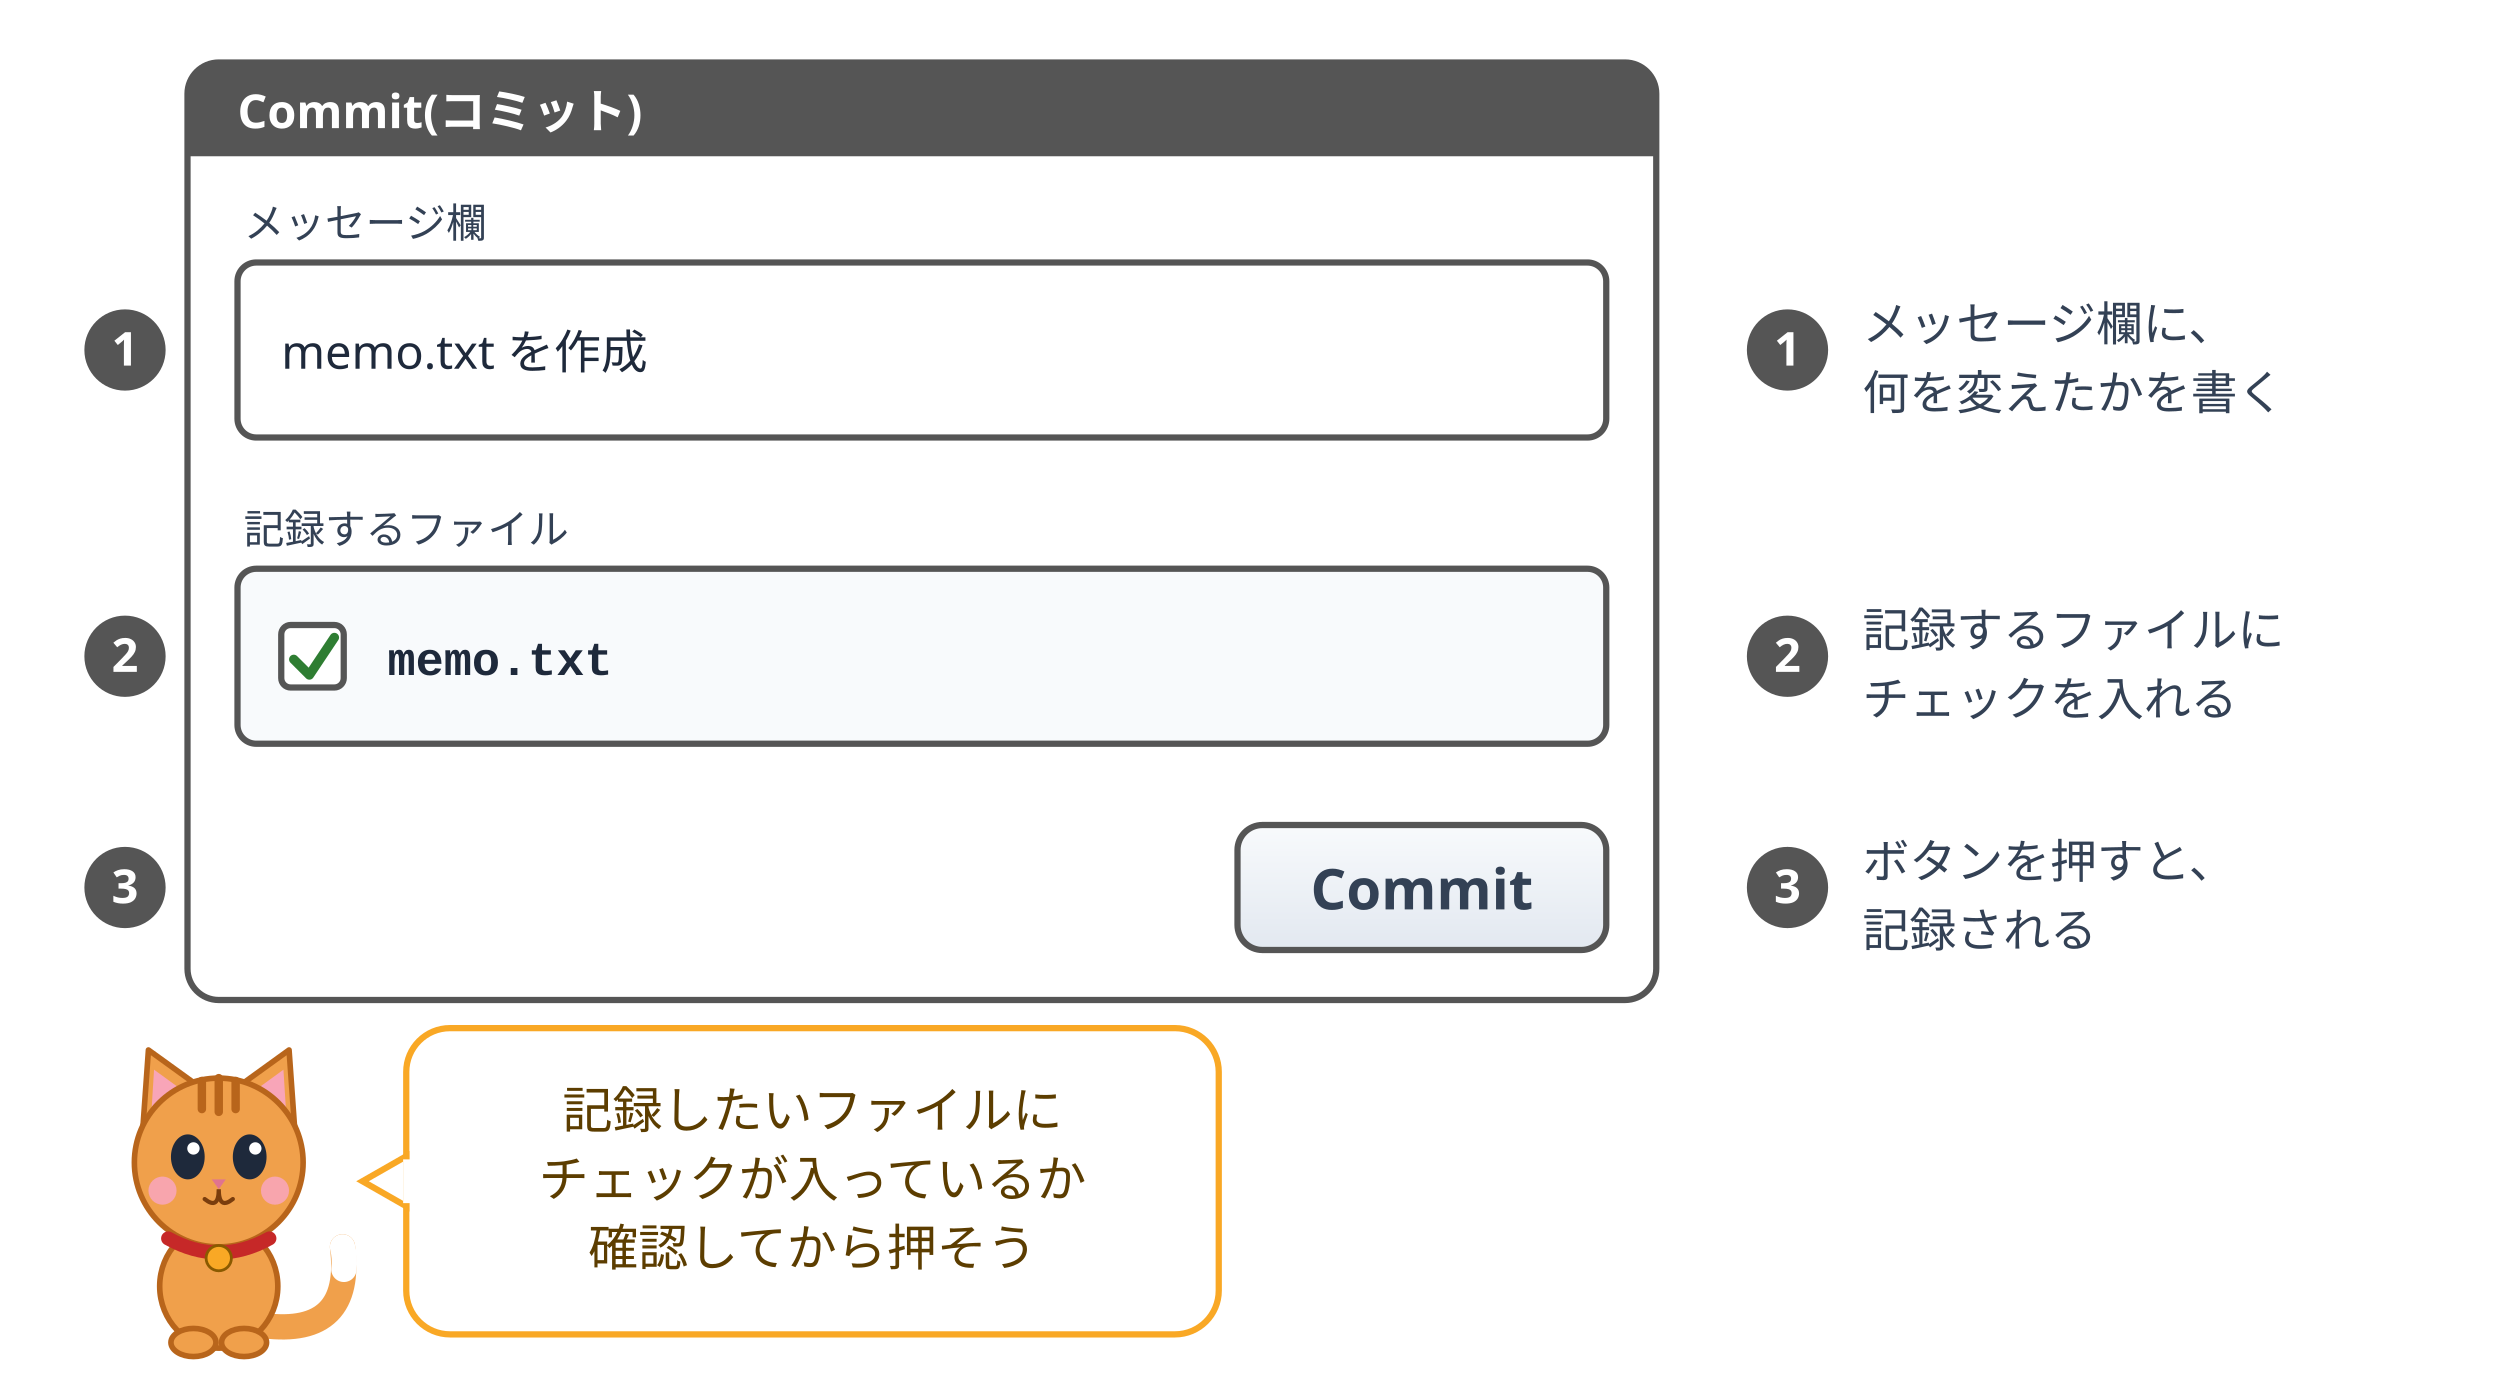
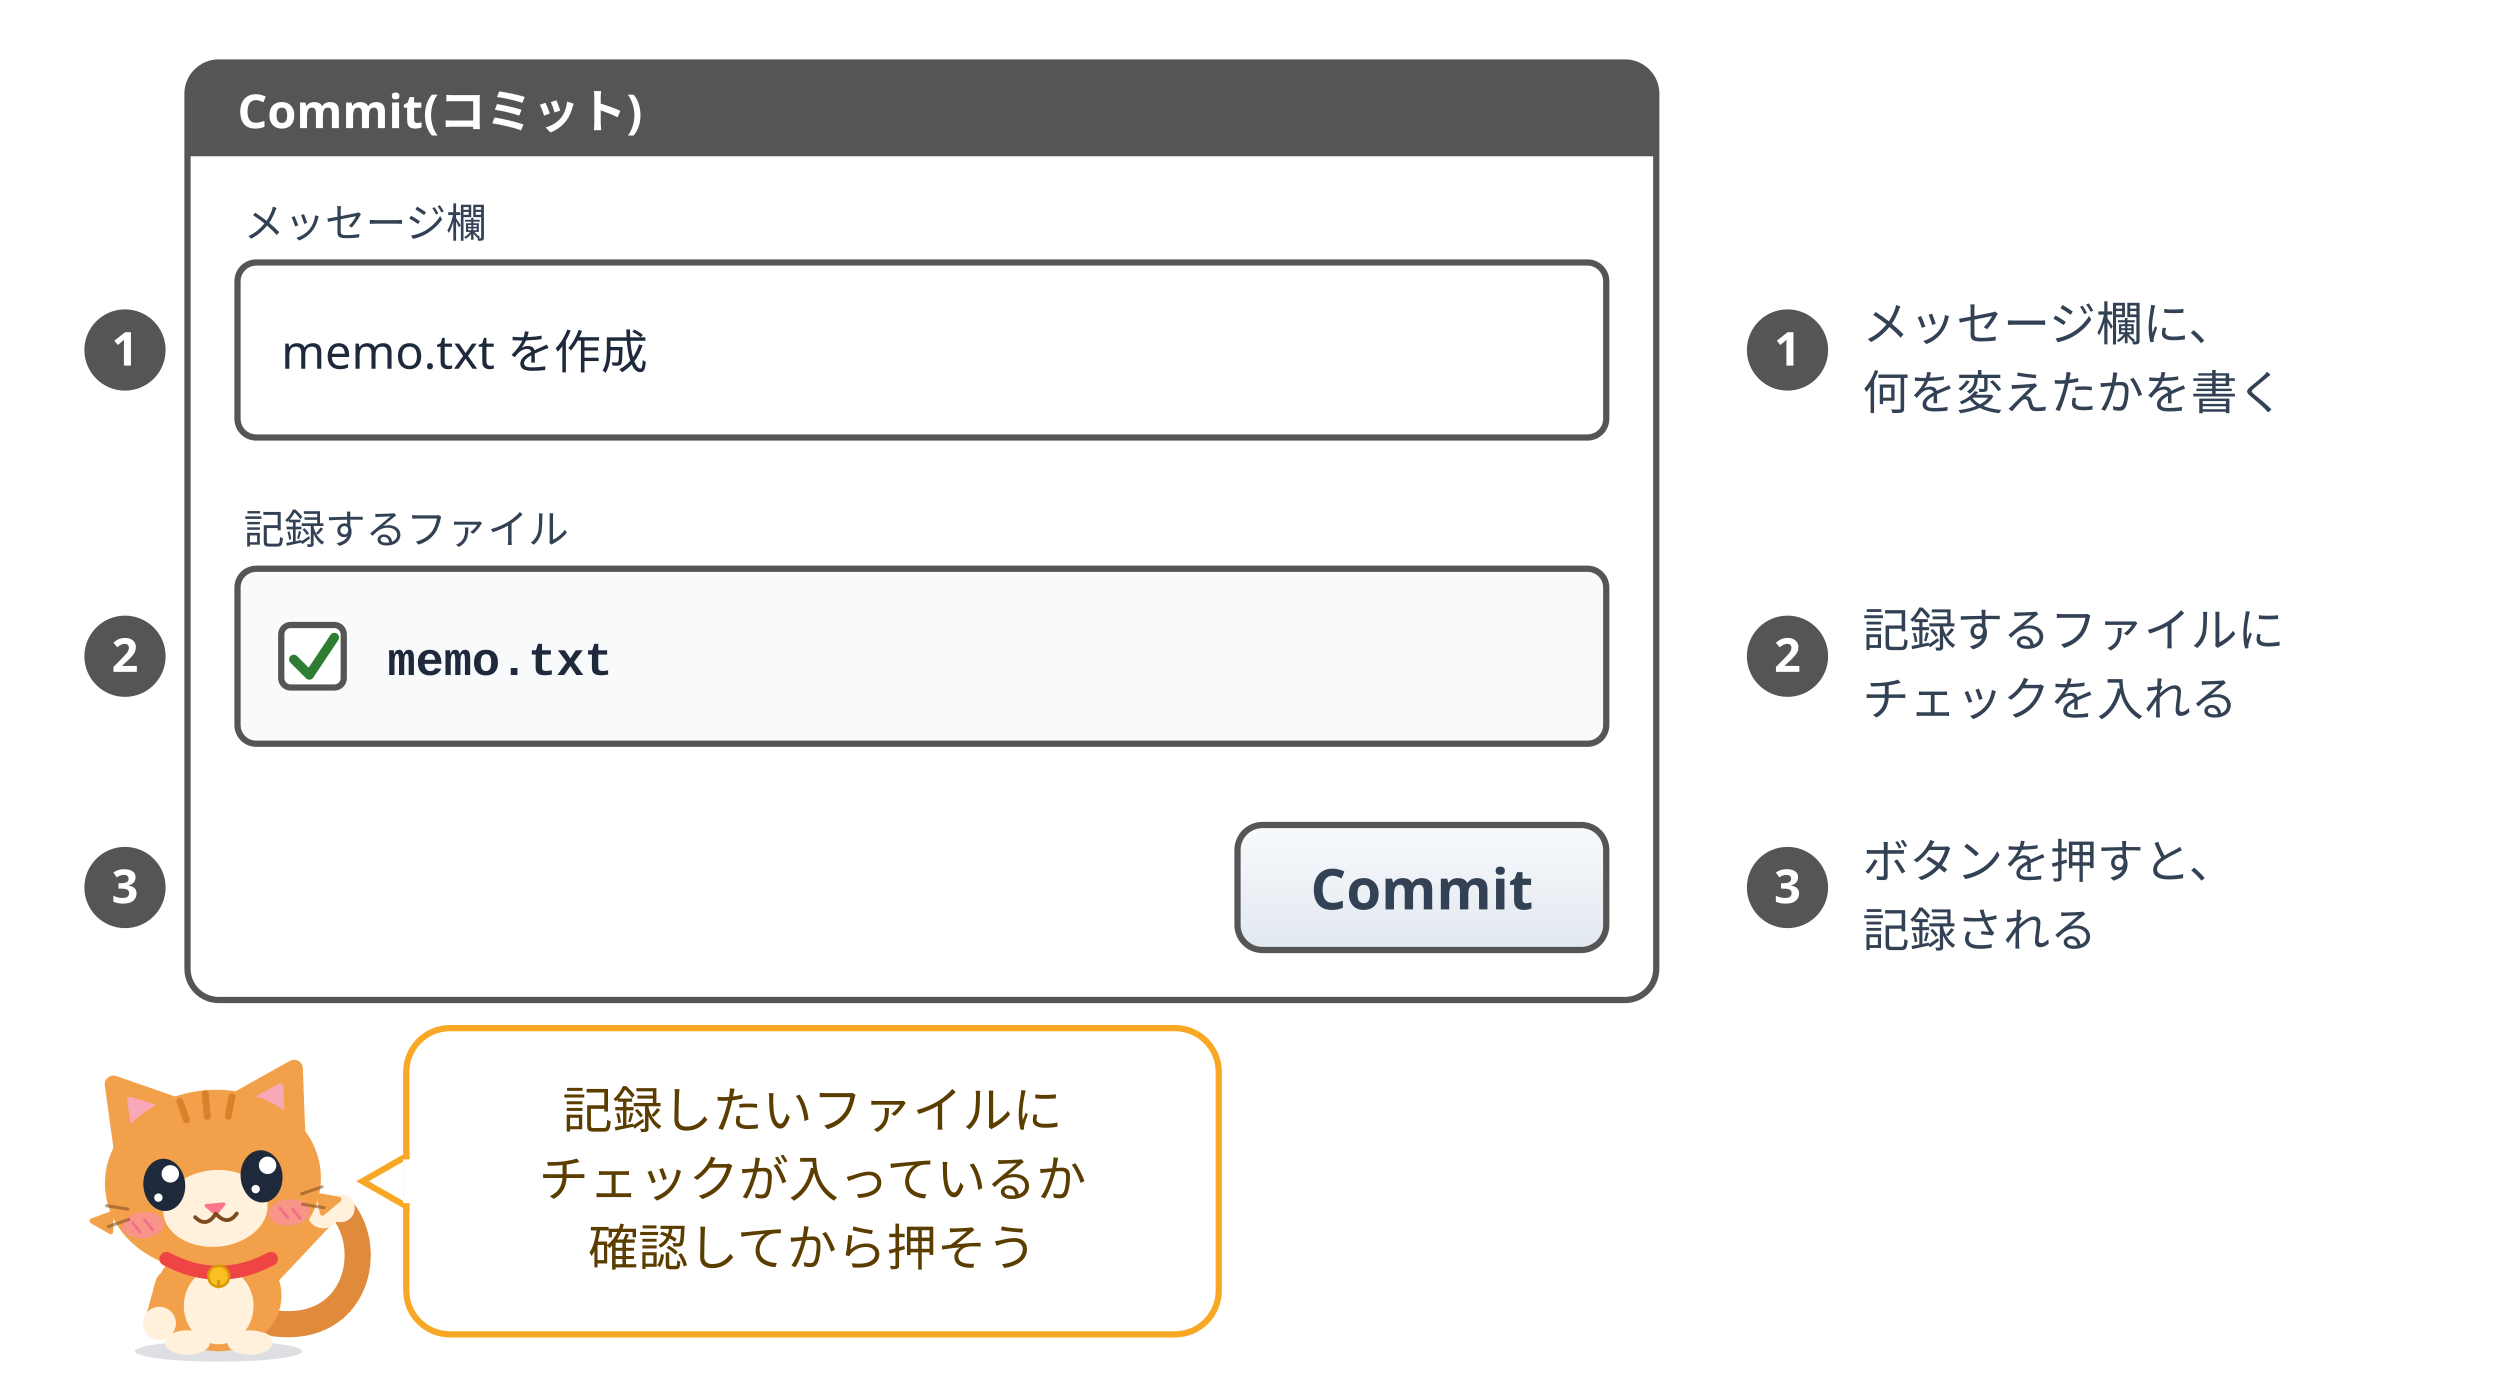
<svg xmlns="http://www.w3.org/2000/svg" viewBox="0 0 800 440" width="800" height="440" font-family="'Segoe UI','Yu Gothic UI','Meiryo',sans-serif" role="img">
  <defs>
    <filter id="sh" x="-10%" y="-10%" width="120%" height="130%">
      <feDropShadow dx="0" dy="4" stdDeviation="2.5" flood-color="#000" flood-opacity="0.16" />
    </filter>
    <linearGradient id="gGray" x1="0" y1="0" x2="0" y2="1">
      <stop offset="0" stop-color="#f8fafc" />
      <stop offset="1" stop-color="#e2e8f0" />
    </linearGradient>
    <linearGradient id="gYel" x1="0" y1="0" x2="0" y2="1">
      <stop offset="0" stop-color="#fff8e1" />
      <stop offset="1" stop-color="#ffecb3" />
    </linearGradient>
    <linearGradient id="gRed" x1="0" y1="0" x2="0" y2="1">
      <stop offset="0" stop-color="#ffebee" />
      <stop offset="1" stop-color="#ffd0d6" />
    </linearGradient>
    <marker id="ar" viewBox="0 0 10 10" refX="9" refY="5" markerWidth="8" markerHeight="8" orient="auto-start-reverse">
      <path d="M0 0L10 5L0 10z" fill="#555555" />
    </marker>
  </defs>
  <rect width="800" height="440" fill="#ffffff" />
  <rect x="60" y="20" width="470" height="300" rx="10" fill="#ffffff" stroke="#555555" stroke-width="2" />
  <path d="M60 30 a10 10 0 0 1 10 -10 h450 a10 10 0 0 1 10 10 v20 h-470z" fill="#555555" />
  <text x="76" y="41" font-size="15" fill="#ffffff" text-anchor="start" font-weight="700">Commit(コミット)</text>
  <text x="78" y="76" font-size="13" fill="#334155" text-anchor="start">メッセージ欄</text>
  <rect x="76" y="84" width="438" height="56" rx="6" fill="#ffffff" stroke="#555555" stroke-width="2" />
  <text x="90" y="118" font-size="15" fill="#1e293b" text-anchor="start">memo.txt を作成</text>
  <text x="78" y="174" font-size="13" fill="#334155" text-anchor="start">記録するファイル</text>
  <rect x="76" y="182" width="438" height="56" rx="6" fill="#f8fafc" stroke="#555555" stroke-width="2" />
  <rect x="90" y="200" width="20" height="20" rx="3" fill="#ffffff" stroke="#555555" stroke-width="2" />
  <path d="M94 211 L99 216 L107 204" fill="none" stroke="#2e7d32" stroke-width="3" stroke-linecap="round" stroke-linejoin="round" />
  <text x="124" y="216" font-size="15" fill="#1e293b" text-anchor="start" font-weight="700" font-family="Consolas,'Courier New',monospace">memo.txt</text>
  <rect x="396" y="264" width="118" height="40" rx="8" fill="url(#gGray)" stroke="#555555" stroke-width="2" />
  <text x="455" y="291" font-size="18" fill="#334155" text-anchor="middle" font-weight="700">Commit</text>
  <circle cx="40" cy="112" r="13" fill="#555555" />
  <text x="40" y="117" font-size="15" fill="#ffffff" text-anchor="middle" font-weight="700">1</text>
  <circle cx="572" cy="112" r="13" fill="#555555" />
  <text x="572" y="117" font-size="15" fill="#ffffff" text-anchor="middle" font-weight="700">1</text>
  <text x="596" y="109" font-size="15" fill="#334155" text-anchor="start">メッセージ欄に、</text>
  <text x="596" y="131" font-size="15" fill="#334155" text-anchor="start">何を変えたかを書く</text>
  <circle cx="40" cy="210" r="13" fill="#555555" />
  <text x="40" y="215" font-size="15" fill="#ffffff" text-anchor="middle" font-weight="700">2</text>
  <circle cx="572" cy="210" r="13" fill="#555555" />
  <text x="572" y="215" font-size="15" fill="#ffffff" text-anchor="middle" font-weight="700">2</text>
  <text x="596" y="207" font-size="15" fill="#334155" text-anchor="start">記録するファイルに</text>
  <text x="596" y="229" font-size="15" fill="#334155" text-anchor="start">チェックを入れる</text>
  <circle cx="40" cy="284" r="13" fill="#555555" />
  <text x="40" y="289" font-size="15" fill="#ffffff" text-anchor="middle" font-weight="700">3</text>
  <circle cx="572" cy="284" r="13" fill="#555555" />
  <text x="572" y="289" font-size="15" fill="#ffffff" text-anchor="middle" font-weight="700">3</text>
  <text x="596" y="281" font-size="15" fill="#334155" text-anchor="start">ボタンを押すと、</text>
  <text x="596" y="303" font-size="15" fill="#334155" text-anchor="start">記録される</text>
-   <g transform="translate(70 372) scale(0.9)">
-     <path d="M16 58 Q48 62 44 30" fill="none" stroke="#f0a04b" stroke-width="9" stroke-linecap="round" />
-     <path d="M44.5 38 Q45 34 44 30" fill="none" stroke="#ffffff" stroke-width="9" stroke-linecap="round" />
-     <ellipse cx="0" cy="44" rx="21" ry="22" fill="#f0a04b" stroke="#b8651b" stroke-width="2" />
-     <ellipse cx="-9" cy="64" rx="8" ry="5" fill="#f0a04b" stroke="#b8651b" stroke-width="2" />
-     <ellipse cx="9" cy="64" rx="8" ry="5" fill="#f0a04b" stroke="#b8651b" stroke-width="2" />
-     <polygon points="-27,-12 -25,-40 -7,-27" fill="#f0a04b" stroke="#b8651b" stroke-width="2" stroke-linejoin="round" />
-     <polygon points="27,-12 25,-40 7,-27" fill="#f0a04b" stroke="#b8651b" stroke-width="2" stroke-linejoin="round" />
-     <polygon points="-24,-17 -23,-33 -12,-25" fill="#f8a5b8" />
-     <polygon points="24,-17 23,-33 12,-25" fill="#f8a5b8" />
-     <circle cx="0" cy="0" r="30" fill="#f0a04b" stroke="#b8651b" stroke-width="2" />
-     <path d="M-6 -29 L-6 -19 M0 -30 L0 -18 M6 -29 L6 -19" stroke="#b8651b" stroke-width="3" stroke-linecap="round" />
-     <ellipse cx="-11" cy="-2" rx="6" ry="8" fill="#1e293b" />
-     <circle cx="-9" cy="-5" r="2.2" fill="#fff" />
-     <ellipse cx="11" cy="-2" rx="6" ry="8" fill="#1e293b" />
-     <circle cx="13" cy="-5" r="2.2" fill="#fff" />
-     <circle cx="-20" cy="10" r="5" fill="#f8a5b8" opacity="0.9" />
-     <circle cx="20" cy="10" r="5" fill="#f8a5b8" opacity="0.9" />
-     <polygon points="-2.5,6 2.5,6 0,9.5" fill="#e0748f" />
-     <path d="M-5 13 Q0 17 0 9.5 Q0 17 5 13" fill="none" stroke="#7a3d0d" stroke-width="1.5" stroke-linecap="round" />
-     <path d="M-18 27 Q0 37 18 27" fill="none" stroke="#c62828" stroke-width="5" stroke-linecap="round" />
-     <circle cx="0" cy="34" r="4.5" fill="#f9a825" stroke="#8a5a00" stroke-width="1" />
+   <g transform="translate(8.6 125.5) scale(0.558)">
+     <ellipse cx="110" cy="550" rx="48" ry="6" fill="#1E293B" opacity="0.15" />
+     <g transform="translate(0 0)">
+       <path d="M142 534 C190 540 200 490 180 468" fill="none" stroke="#E08A3C" stroke-width="15" stroke-linecap="round" />
+       <circle cx="180" cy="468" r="8" fill="#FFF1DC" />
+       <ellipse cx="110" cy="518" rx="36" ry="32" fill="#F2A04A" />
+       <ellipse cx="110" cy="524" rx="20" ry="22" fill="#FFF1DC" />
+       <ellipse cx="92" cy="545" rx="13" ry="7" fill="#FFF1DC" />
+       <ellipse cx="128" cy="545" rx="13" ry="7" fill="#FFF1DC" />
+       <path d="M82 512 L76 534" stroke="#F2A04A" stroke-width="17" stroke-linecap="round" />
+       <circle cx="76" cy="534" r="9.5" fill="#FFF1DC" />
+       <path d="M138 504 L170 470" stroke="#F2A04A" stroke-width="17" stroke-linecap="round" />
+       <circle cx="170" cy="470" r="9.5" fill="#FFF1DC" />
+       <g transform="rotate(-5 110 490)">
+         <path d="M60 432 L58 392 L98 410 z M160 432 L162 392 L122 410 z" fill="#F2A04A" stroke="#F2A04A" stroke-width="10" stroke-linejoin="round" />
+         <path d="M68 420 L67 402 L86 410 z M152 420 L153 402 L134 410 z" fill="#F9A8B8" stroke="#F9A8B8" stroke-width="4" stroke-linejoin="round" />
+         <path d="M50 466 l-11 3 l10 7 z M170 466 l11 3 l-10 7 z" fill="#F2A04A" stroke="#F2A04A" stroke-width="3" stroke-linejoin="round" />
+         <ellipse cx="110" cy="452" rx="62" ry="52" fill="#F2A04A" />
+         <ellipse cx="110" cy="468" rx="30" ry="22" fill="#FFF1DC" />
+         <path d="M110 402 v13 M95 405 l3 11 M125 405 l-3 11" fill="none" stroke="#D9822B" stroke-width="4" stroke-linecap="round" />
+         <ellipse cx="68" cy="474" rx="12" ry="7.5" fill="#FB8FA3" opacity="0.7" />
+         <ellipse cx="152" cy="474" rx="12" ry="7.5" fill="#FB8FA3" opacity="0.7" />
+         <path d="M62 472 l4 6 M69 471 l4 6 M147 471 l4 6 M154 472 l4 6" stroke="#F0708A" stroke-width="1.6" stroke-linecap="round" />
+         <ellipse cx="82" cy="452" rx="12" ry="15" fill="#1E293B" />
+         <ellipse cx="138" cy="452" rx="12" ry="15" fill="#1E293B" />
+         <circle cx="86" cy="446" r="5" fill="#fff" />
+         <circle cx="142" cy="446" r="5" fill="#fff" />
+         <circle cx="78" cy="459" r="2.4" fill="#fff" />
+         <circle cx="134" cy="459" r="2.4" fill="#fff" />
+         <path d="M105 466 h10 l-5 5 z" fill="#F9768B" stroke="#F9768B" stroke-width="2" stroke-linejoin="round" />
+         <path d="M110 471 q-6 8 -12 1 M110 471 q6 8 12 1" fill="none" stroke="#7C4A1E" stroke-width="2.2" stroke-linecap="round" />
+         <g stroke="#7C4A1E" stroke-width="1.8" stroke-linecap="round" opacity="0.55">
+           <path d="M60 464 l-12 -3 M60 470 l-12 3 M160 464 l12 -3 M160 470 l12 3" />
+         </g>
+       </g>
+       <path d="M80 497 q30 16 60 0" fill="none" stroke="#EF4444" stroke-width="8" stroke-linecap="round" />
+       <circle cx="110" cy="507" r="6" fill="#FBBF24" stroke="#D99A06" stroke-width="1.5" />
+       <path d="M110 510 v3" stroke="#D99A06" stroke-width="2" stroke-linecap="round" />
+     </g>
  </g>
  <rect x="130" y="329.0" width="260" height="98" rx="14" fill="#ffffff" stroke="#f9a825" stroke-width="2" />
  <polygon points="130,370.0 116,378.0 130,386.0" fill="#ffffff" stroke="#f9a825" stroke-width="2" />
  <rect x="129" y="371.0" width="3" height="14" fill="#ffffff" />
  <text x="260.0" y="361.0" font-size="16" fill="#5c3d00" text-anchor="middle">記録したいファイルに</text>
  <text x="260.0" y="383.0" font-size="16" fill="#5c3d00" text-anchor="middle">チェックが入っているか</text>
  <text x="260.0" y="405.0" font-size="16" fill="#5c3d00" text-anchor="middle">確認してから押そう</text>
</svg>
